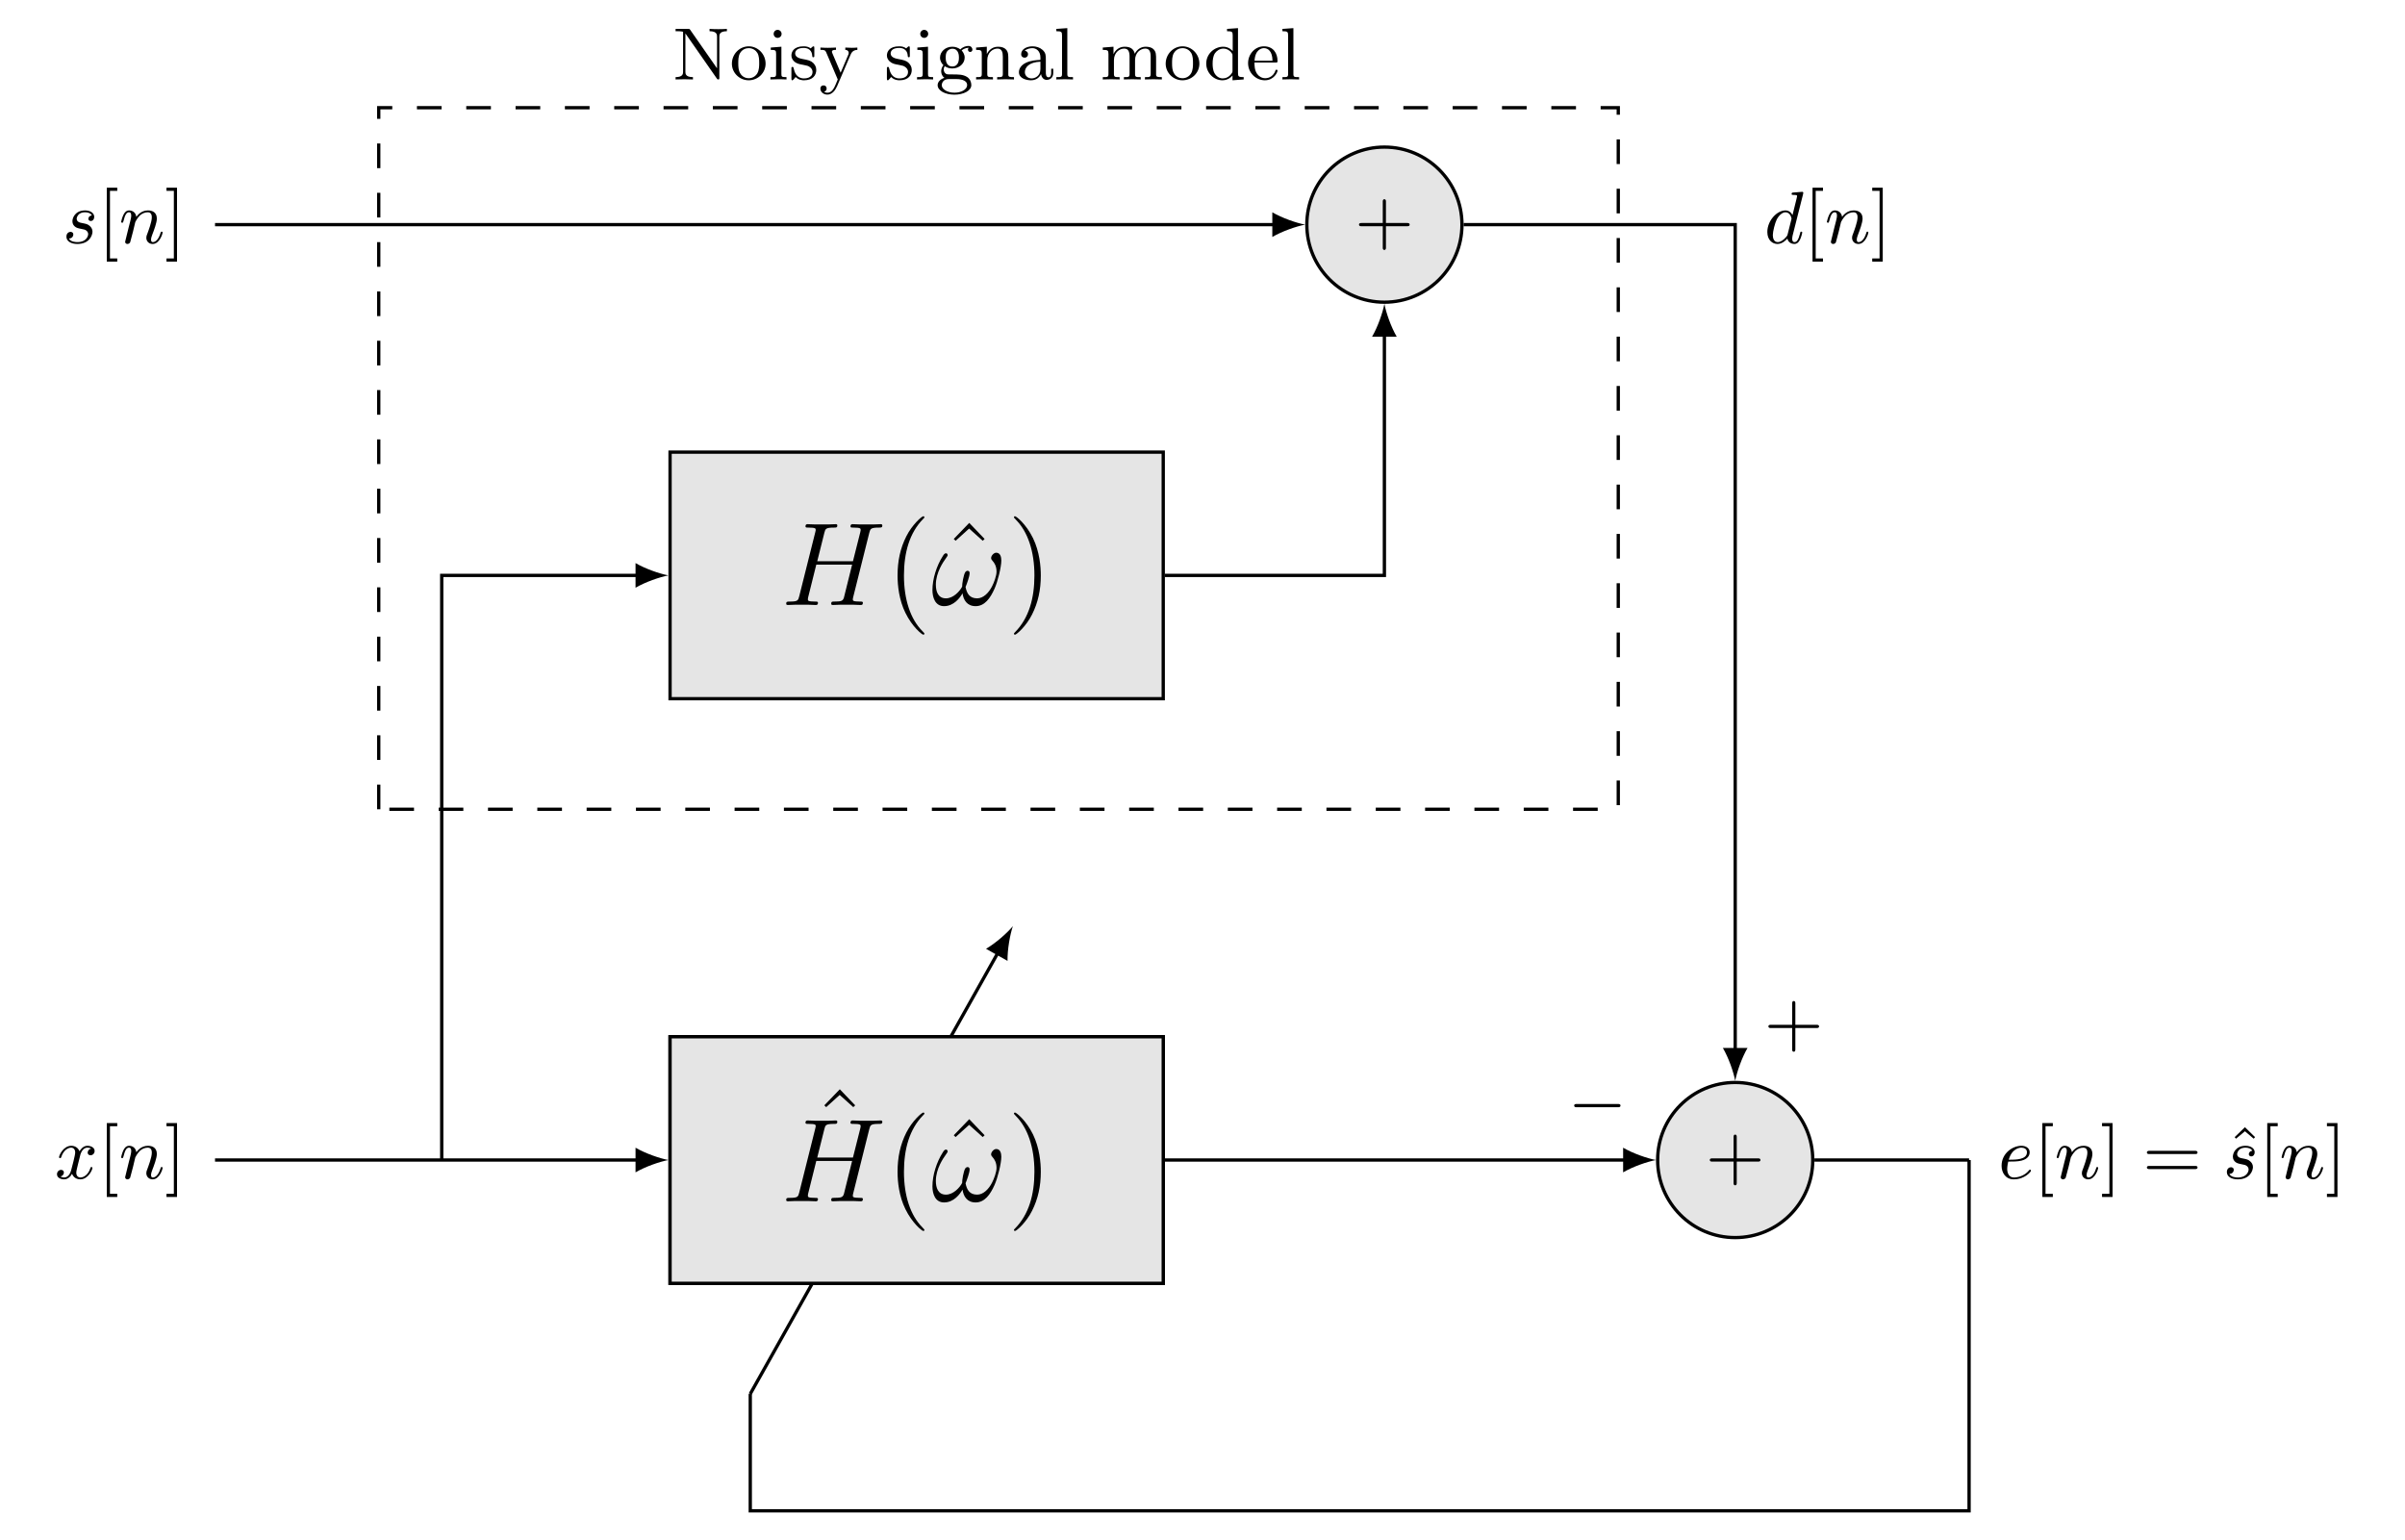
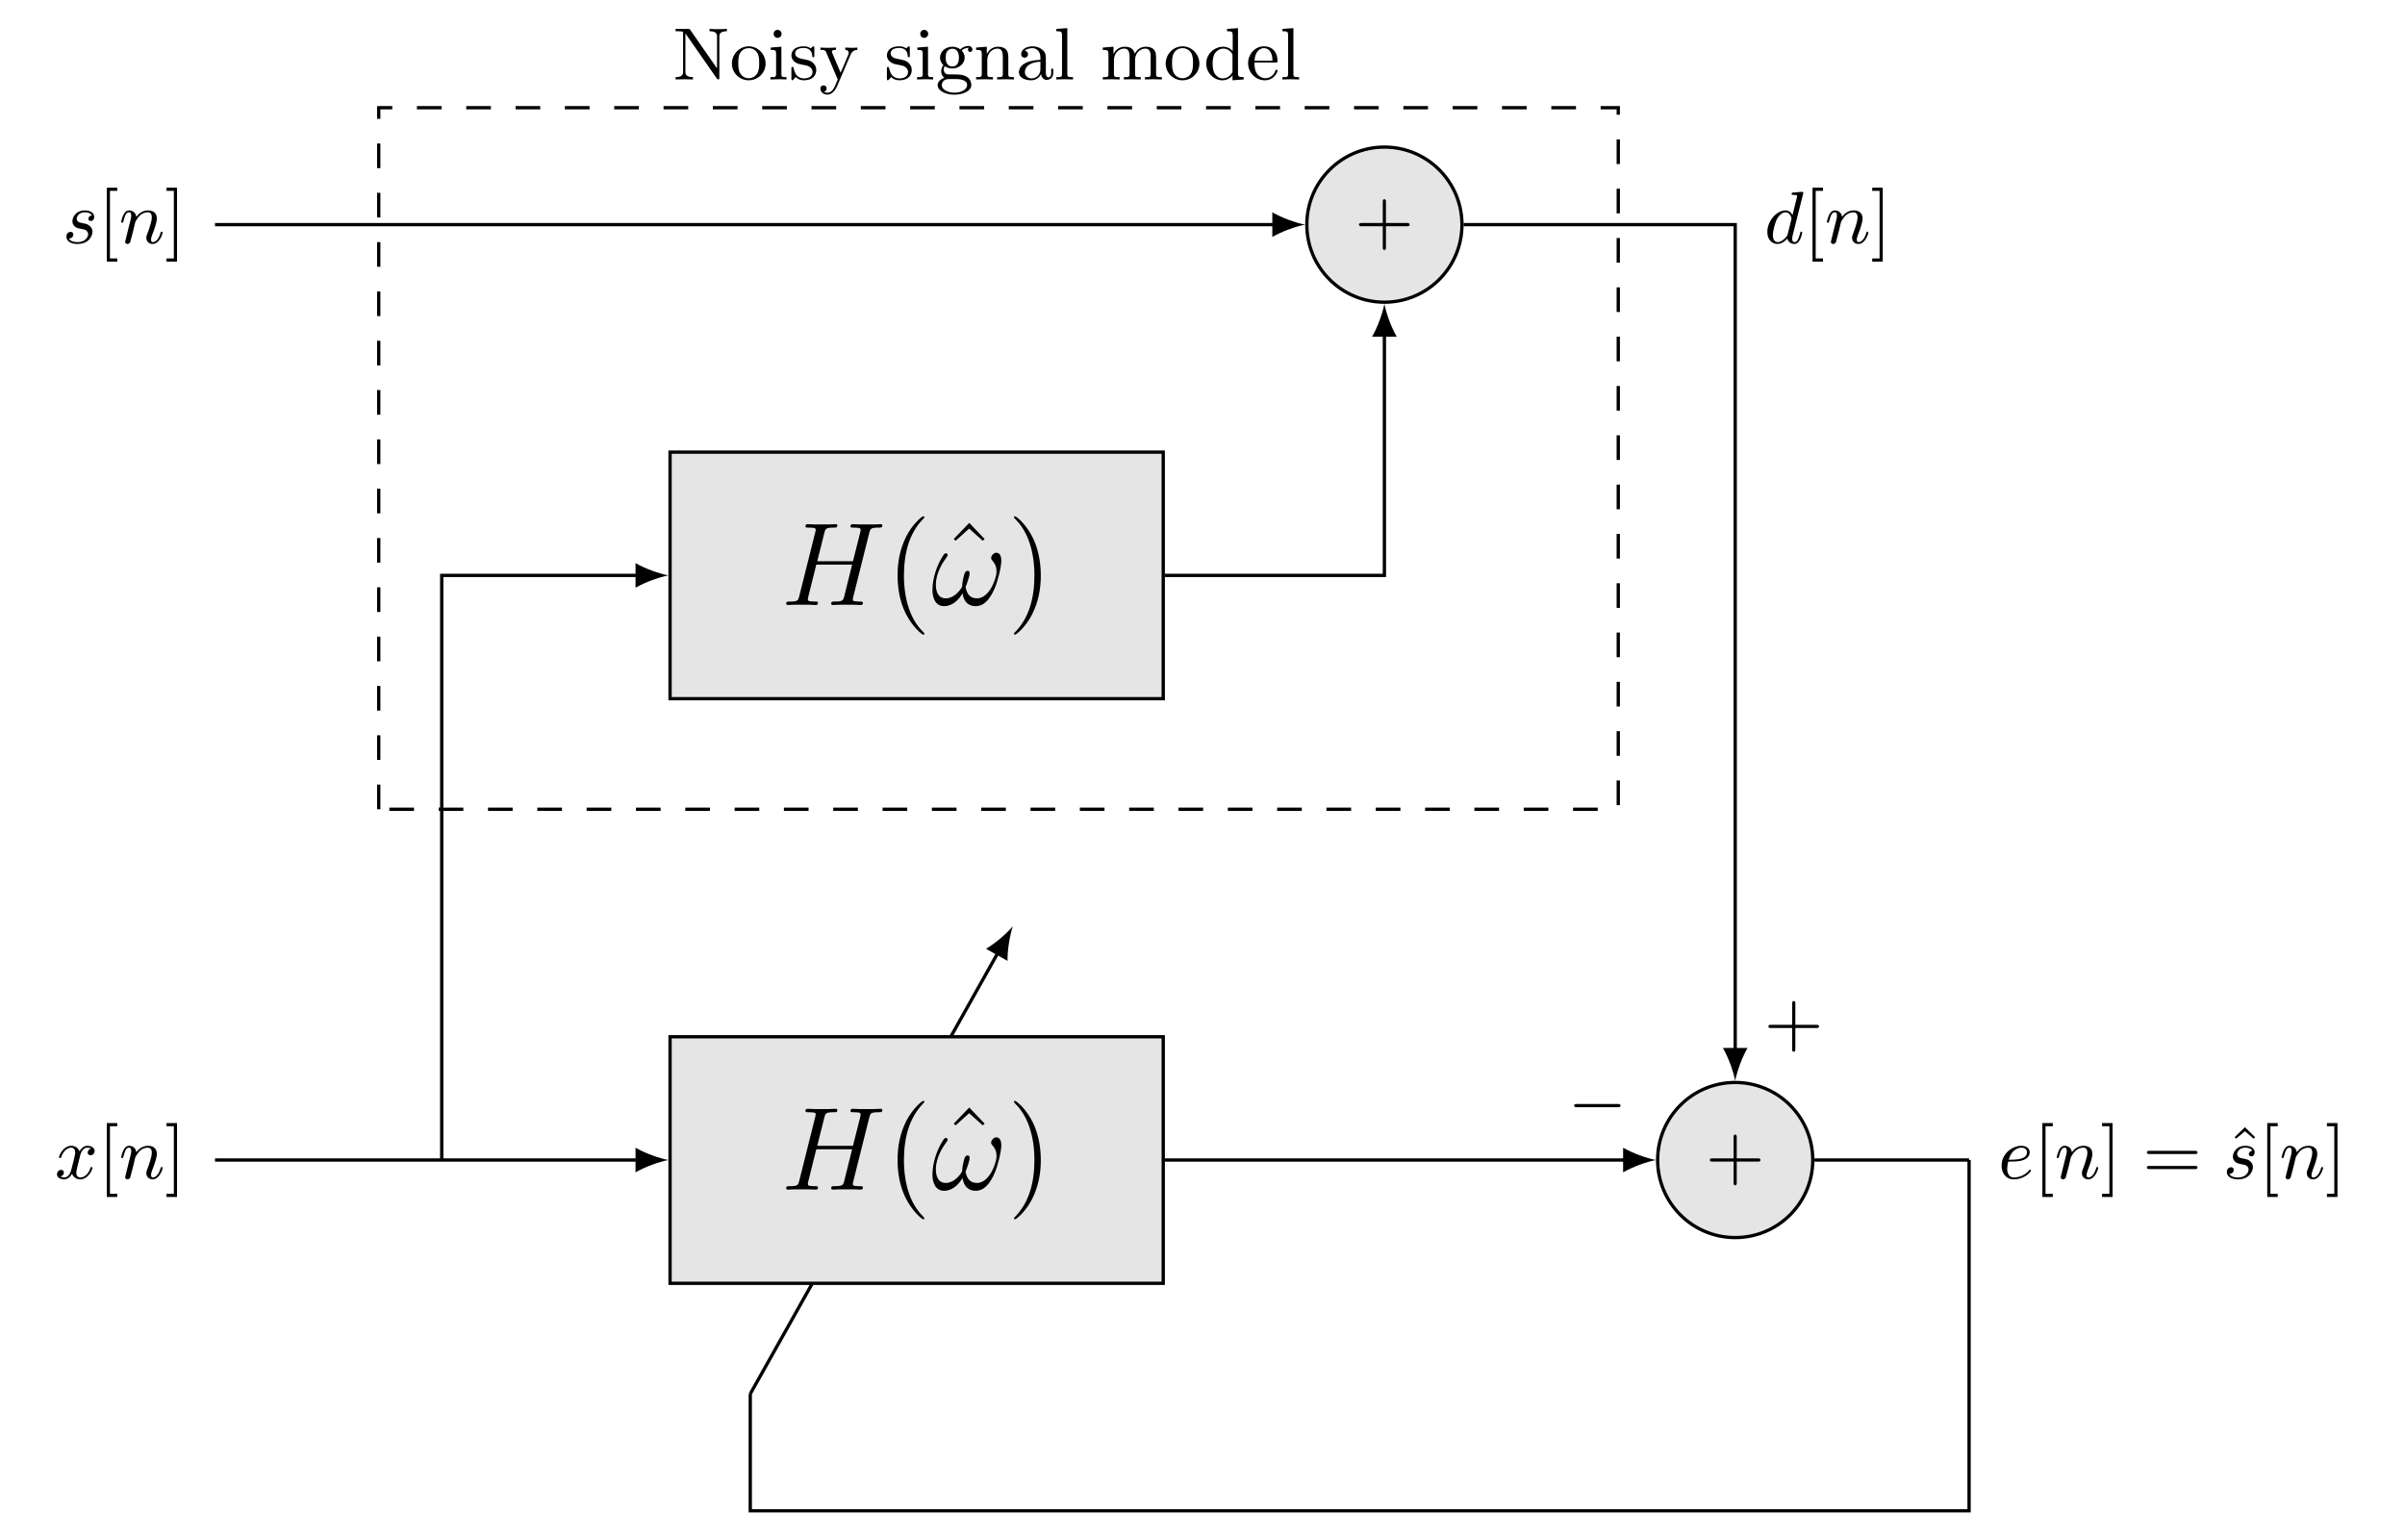
<svg xmlns="http://www.w3.org/2000/svg" xmlns:xlink="http://www.w3.org/1999/xlink" width="582.089pt" height="372.748pt" viewBox="0 0 582.089 372.748" version="1.2">
  <defs>
    <g>
      <symbol overflow="visible" id="glyph0-0">
        <path style="stroke:none;" d="" />
      </symbol>
      <symbol overflow="visible" id="glyph0-1">
        <path style="stroke:none;" d="M 12.641 -4.094 C 12.891 -4.094 13.266 -4.094 13.266 -4.469 C 13.266 -4.875 12.922 -4.875 12.641 -4.875 L 7.531 -4.875 L 7.531 -9.984 C 7.531 -10.281 7.531 -10.625 7.141 -10.625 C 6.766 -10.625 6.766 -10.25 6.766 -9.984 L 6.766 -4.875 L 1.641 -4.875 C 1.391 -4.875 1.016 -4.875 1.016 -4.5 C 1.016 -4.094 1.359 -4.094 1.641 -4.094 L 6.766 -4.094 L 6.766 1.016 C 6.766 1.312 6.766 1.641 7.156 1.641 C 7.531 1.641 7.531 1.266 7.531 1.016 L 7.531 -4.094 Z M 12.641 -4.094 " />
      </symbol>
      <symbol overflow="visible" id="glyph0-2">
        <path style="stroke:none;" d="M 4.688 4.469 L 4.688 3.703 L 2.922 3.703 L 2.922 -12.656 L 4.688 -12.656 L 4.688 -13.422 L 2.156 -13.422 L 2.156 4.469 Z M 4.688 4.469 " />
      </symbol>
      <symbol overflow="visible" id="glyph0-3">
        <path style="stroke:none;" d="M 2.938 4.469 L 2.938 -13.422 L 0.391 -13.422 L 0.391 -12.656 L 2.172 -12.656 L 2.172 3.703 L 0.391 3.703 L 0.391 4.469 Z M 2.938 4.469 " />
      </symbol>
      <symbol overflow="visible" id="glyph0-4">
        <path style="stroke:none;" d="M 12.672 -5.922 C 12.922 -5.922 13.266 -5.922 13.266 -6.297 C 13.266 -6.703 12.875 -6.703 12.609 -6.703 L 1.688 -6.703 C 1.422 -6.703 1.016 -6.703 1.016 -6.297 C 1.016 -5.922 1.375 -5.922 1.609 -5.922 Z M 12.609 -2.281 C 12.875 -2.281 13.266 -2.281 13.266 -2.672 C 13.266 -3.047 12.922 -3.047 12.672 -3.047 L 1.609 -3.047 C 1.375 -3.047 1.016 -3.047 1.016 -2.672 C 1.016 -2.281 1.422 -2.281 1.688 -2.281 Z M 12.609 -2.281 " />
      </symbol>
      <symbol overflow="visible" id="glyph0-5">
        <path style="stroke:none;" d="M 4.609 -12.422 L 2.125 -10.016 L 2.453 -9.641 L 4.609 -11.438 L 6.734 -9.641 L 7.062 -10.016 Z M 4.609 -12.422 " />
      </symbol>
      <symbol overflow="visible" id="glyph0-6">
        <path style="stroke:none;" d="M 4.219 -12.016 C 4.078 -12.234 4.031 -12.234 3.688 -12.234 L 0.688 -12.234 L 0.688 -11.672 L 1.188 -11.672 C 2.047 -11.672 2.484 -11.547 2.5 -11.547 L 2.5 -1.891 C 2.5 -1.422 2.5 -0.562 0.688 -0.562 L 0.688 0 C 1.672 -0.031 1.922 -0.047 2.797 -0.047 C 3.656 -0.047 3.922 -0.031 4.891 0 L 4.891 -0.562 C 3.062 -0.562 3.062 -1.422 3.062 -1.891 L 3.062 -11.141 L 10.672 -0.219 C 10.812 0 10.906 0 11 0 C 11.281 0 11.281 -0.141 11.281 -0.484 L 11.281 -10.328 C 11.281 -10.812 11.281 -11.672 13.109 -11.672 L 13.109 -12.234 C 12.141 -12.188 11.875 -12.172 11.016 -12.172 C 10.141 -12.172 9.906 -12.188 8.906 -12.234 L 8.906 -11.672 C 10.719 -11.672 10.719 -10.812 10.719 -10.328 L 10.719 -2.688 Z M 4.219 -12.016 " />
      </symbol>
      <symbol overflow="visible" id="glyph0-7">
        <path style="stroke:none;" d="M 8.672 -3.812 C 8.672 -6.156 6.797 -8.016 4.609 -8.016 C 2.328 -8.016 0.516 -6.109 0.516 -3.812 C 0.516 -1.578 2.375 0.203 4.578 0.203 C 6.859 0.203 8.672 -1.609 8.672 -3.812 Z M 4.609 -0.297 C 3.703 -0.297 2.953 -0.75 2.547 -1.453 C 2.078 -2.203 2.062 -3.156 2.062 -3.969 C 2.062 -4.641 2.062 -5.656 2.5 -6.391 C 3.047 -7.312 3.938 -7.578 4.578 -7.578 C 5.609 -7.578 6.344 -7 6.703 -6.391 C 7.109 -5.641 7.125 -4.734 7.125 -3.969 C 7.125 -3.312 7.125 -2.281 6.672 -1.484 C 6.172 -0.656 5.359 -0.297 4.609 -0.297 Z M 4.609 -0.297 " />
      </symbol>
      <symbol overflow="visible" id="glyph0-8">
        <path style="stroke:none;" d="M 3.297 -7.922 L 0.719 -7.719 L 0.719 -7.156 C 1.859 -7.156 2.016 -7.062 2.016 -6.172 L 2.016 -1.375 C 2.016 -0.562 1.828 -0.562 0.641 -0.562 L 0.641 0 C 1.453 -0.031 1.828 -0.047 2.609 -0.047 C 2.906 -0.047 3.656 -0.047 4.531 0 L 4.531 -0.562 C 3.359 -0.562 3.297 -0.641 3.297 -1.344 Z M 3.344 -11.031 C 3.344 -11.562 2.922 -12 2.375 -12 C 1.828 -12 1.422 -11.547 1.422 -11.031 C 1.422 -10.516 1.828 -10.062 2.375 -10.062 C 2.922 -10.062 3.344 -10.5 3.344 -11.031 Z M 3.344 -11.031 " />
      </symbol>
      <symbol overflow="visible" id="glyph0-9">
        <path style="stroke:none;" d="M 6.156 -7.562 C 6.156 -7.859 6.156 -8.016 5.938 -8.016 C 5.859 -8.016 5.812 -8.016 5.594 -7.812 C 5.547 -7.766 5.391 -7.609 5.281 -7.516 C 4.734 -7.922 4.172 -8.016 3.562 -8.016 C 1.203 -8.016 0.609 -6.719 0.609 -5.797 C 0.609 -5.234 0.859 -4.766 1.266 -4.375 C 1.875 -3.812 2.562 -3.688 3.469 -3.531 C 4.391 -3.344 4.688 -3.297 5.078 -2.984 C 5.266 -2.844 5.719 -2.5 5.719 -1.828 C 5.719 -0.25 3.906 -0.25 3.656 -0.25 C 1.828 -0.25 1.359 -1.766 1.141 -2.734 C 1.094 -2.922 1.078 -3.031 0.859 -3.031 C 0.609 -3.031 0.609 -2.891 0.609 -2.562 L 0.609 -0.266 C 0.609 0.031 0.609 0.203 0.828 0.203 C 0.938 0.203 0.953 0.172 1.266 -0.156 C 1.344 -0.266 1.547 -0.5 1.625 -0.594 C 2.375 0.141 3.203 0.203 3.656 0.203 C 5.859 0.203 6.625 -1.094 6.625 -2.297 C 6.625 -3.094 6.266 -3.578 5.875 -4 C 5.266 -4.578 4.625 -4.703 3.297 -4.953 C 2.828 -5.047 1.516 -5.281 1.516 -6.297 C 1.516 -6.875 1.938 -7.625 3.562 -7.625 C 5.5 -7.625 5.625 -6.141 5.656 -5.688 C 5.672 -5.484 5.672 -5.375 5.906 -5.375 C 6.156 -5.375 6.156 -5.5 6.156 -5.844 Z M 6.156 -7.562 " />
      </symbol>
      <symbol overflow="visible" id="glyph0-10">
        <path style="stroke:none;" d="M 3.266 -6.328 C 3.156 -6.578 3.156 -6.656 3.156 -6.703 C 3.156 -7.156 3.766 -7.156 4.141 -7.156 L 4.141 -7.719 C 3.266 -7.688 2.906 -7.656 2.156 -7.656 C 2.094 -7.656 1.078 -7.656 0.375 -7.719 L 0.375 -7.156 C 1.188 -7.156 1.516 -7.125 1.734 -6.641 L 4.562 0 L 4.125 1.062 C 3.719 2 3.203 3.219 2.047 3.219 C 1.594 3.219 1.297 2.984 1.234 2.953 C 1.375 2.938 1.875 2.797 1.875 2.188 C 1.875 1.719 1.547 1.438 1.125 1.438 C 0.688 1.438 0.359 1.719 0.359 2.203 C 0.359 3.016 1.109 3.672 2.047 3.672 C 3.203 3.672 3.969 2.625 4.406 1.641 L 7.641 -5.922 C 7.844 -6.391 8.172 -7.125 9.312 -7.156 L 9.312 -7.719 C 8.734 -7.656 8.188 -7.656 7.953 -7.656 C 7.453 -7.656 6.891 -7.688 6.391 -7.719 L 6.391 -7.156 C 7.219 -7.125 7.219 -6.484 7.219 -6.406 C 7.219 -6.219 7.141 -6.031 7.078 -5.891 L 5.266 -1.625 Z M 3.266 -6.328 " />
      </symbol>
      <symbol overflow="visible" id="glyph0-11">
        <path style="stroke:none;" d="M 2.234 -3.203 C 2.688 -2.922 3.234 -2.656 4.062 -2.656 C 5.766 -2.656 7.062 -3.875 7.062 -5.281 C 7.062 -6.156 6.547 -6.766 6.328 -7.016 C 7.031 -7.656 7.875 -7.656 8.094 -7.656 C 8 -7.609 7.859 -7.516 7.859 -7.203 C 7.859 -7 7.984 -6.656 8.391 -6.656 C 8.656 -6.656 8.938 -6.844 8.938 -7.219 C 8.938 -7.562 8.688 -8.109 7.969 -8.109 C 7.453 -8.109 6.641 -7.922 6.016 -7.266 C 5.531 -7.656 4.828 -7.922 4.078 -7.922 C 2.375 -7.922 1.094 -6.703 1.094 -5.281 C 1.094 -4.375 1.625 -3.719 1.922 -3.453 C 1.875 -3.422 1.375 -2.797 1.375 -1.969 C 1.375 -1.359 1.672 -0.719 2.156 -0.391 C 1.234 -0.109 0.516 0.562 0.516 1.391 C 0.516 2.672 2.297 3.688 4.578 3.688 C 6.781 3.688 8.672 2.734 8.672 1.359 C 8.672 0.625 8.328 -0.156 7.656 -0.594 C 6.656 -1.219 5.625 -1.219 3.922 -1.219 C 3.562 -1.219 2.984 -1.219 2.844 -1.25 C 2.328 -1.359 1.984 -1.844 1.984 -2.422 C 1.984 -2.703 2.078 -2.969 2.234 -3.203 Z M 4.062 -3.141 C 2.469 -3.141 2.469 -4.891 2.469 -5.281 C 2.469 -5.766 2.5 -6.375 2.812 -6.797 C 3.078 -7.156 3.562 -7.438 4.062 -7.438 C 5.672 -7.438 5.672 -5.688 5.672 -5.281 C 5.672 -4.875 5.672 -3.141 4.062 -3.141 Z M 4.891 -0.094 C 5.469 -0.094 7.656 -0.078 7.656 1.375 C 7.656 2.406 6.281 3.203 4.609 3.203 C 2.844 3.203 1.516 2.359 1.516 1.375 C 1.516 1.094 1.703 -0.094 3.234 -0.094 Z M 4.891 -0.094 " />
      </symbol>
      <symbol overflow="visible" id="glyph0-12">
        <path style="stroke:none;" d="M 3.328 -4.641 C 3.328 -6.531 4.672 -7.469 5.797 -7.469 C 6.859 -7.469 7.094 -6.594 7.094 -5.516 L 7.094 -1.375 C 7.094 -0.562 6.891 -0.562 5.719 -0.562 L 5.719 0 C 6.547 -0.031 6.891 -0.047 7.75 -0.047 C 8.609 -0.047 8.844 -0.031 9.797 0 L 9.797 -0.562 C 8.875 -0.562 8.438 -0.562 8.422 -1.109 L 8.422 -4.547 C 8.422 -6.031 8.422 -6.547 7.922 -7.188 C 7.5 -7.688 6.828 -7.922 5.922 -7.922 C 4.266 -7.922 3.484 -6.672 3.234 -6.172 L 3.219 -6.172 L 3.219 -7.922 L 0.625 -7.719 L 0.625 -7.156 C 1.844 -7.156 2 -7.031 2 -6.156 L 2 -1.375 C 2 -0.562 1.812 -0.562 0.625 -0.562 L 0.625 0 C 1.469 -0.031 1.812 -0.047 2.672 -0.047 C 3.531 -0.047 3.766 -0.031 4.703 0 L 4.703 -0.562 C 3.531 -0.562 3.328 -0.562 3.328 -1.375 Z M 3.328 -4.641 " />
      </symbol>
      <symbol overflow="visible" id="glyph0-13">
        <path style="stroke:none;" d="M 6.125 -1.297 C 6.219 -0.531 6.734 0.109 7.5 0.109 C 7.953 0.109 9.078 -0.156 9.078 -1.594 L 9.078 -2.594 L 8.578 -2.594 L 8.578 -1.609 C 8.578 -1.422 8.578 -0.516 7.938 -0.516 C 7.281 -0.516 7.281 -1.375 7.281 -1.672 L 7.281 -4.797 C 7.281 -5.812 7.281 -6.422 6.484 -7.156 C 5.812 -7.75 4.953 -8.016 4.062 -8.016 C 2.562 -8.016 1.312 -7.266 1.312 -6.125 C 1.312 -5.562 1.688 -5.266 2.156 -5.266 C 2.625 -5.266 2.969 -5.625 2.969 -6.094 C 2.969 -6.859 2.188 -6.953 2.172 -6.953 C 2.656 -7.406 3.516 -7.578 4.031 -7.578 C 4.938 -7.578 5.969 -6.891 5.969 -5.312 L 5.969 -4.734 C 5 -4.688 3.656 -4.609 2.453 -4.031 C 1.156 -3.406 0.766 -2.469 0.766 -1.75 C 0.766 -0.281 2.5 0.203 3.703 0.203 C 5.188 0.203 5.875 -0.781 6.125 -1.297 Z M 5.969 -2.531 C 5.969 -0.781 4.625 -0.25 3.828 -0.25 C 2.984 -0.25 2.203 -0.859 2.203 -1.75 C 2.203 -2.938 3.219 -4.188 5.969 -4.297 Z M 5.969 -2.531 " />
      </symbol>
      <symbol overflow="visible" id="glyph0-14">
        <path style="stroke:none;" d="M 3.297 -12.422 L 0.641 -12.234 L 0.641 -11.672 C 1.859 -11.672 2.016 -11.547 2.016 -10.672 L 2.016 -1.375 C 2.016 -0.562 1.828 -0.562 0.641 -0.562 L 0.641 0 C 1.484 -0.031 1.828 -0.047 2.656 -0.047 C 3.484 -0.047 3.797 -0.031 4.672 0 L 4.672 -0.562 C 3.484 -0.562 3.297 -0.562 3.297 -1.375 Z M 3.297 -12.422 " />
      </symbol>
      <symbol overflow="visible" id="glyph0-15">
        <path style="stroke:none;" d="M 3.328 -4.641 C 3.328 -6.578 4.734 -7.469 5.797 -7.469 C 6.781 -7.469 7.109 -6.766 7.109 -5.516 L 7.109 -1.375 C 7.109 -0.562 6.906 -0.562 5.734 -0.562 L 5.734 0 C 6.578 -0.031 6.906 -0.047 7.766 -0.047 C 8.625 -0.047 8.859 -0.031 9.812 0 L 9.812 -0.562 C 8.625 -0.562 8.438 -0.562 8.438 -1.375 L 8.438 -4.641 C 8.438 -6.578 9.828 -7.469 10.906 -7.469 C 11.891 -7.469 12.219 -6.766 12.219 -5.516 L 12.219 -1.375 C 12.219 -0.562 12.016 -0.562 10.828 -0.562 L 10.828 0 C 11.672 -0.031 12.016 -0.047 12.875 -0.047 C 13.734 -0.047 13.969 -0.031 14.922 0 L 14.922 -0.562 C 14 -0.562 13.562 -0.562 13.531 -1.109 L 13.531 -4.547 C 13.531 -6.109 13.531 -6.609 12.953 -7.266 C 12.562 -7.703 11.859 -7.922 11.031 -7.922 C 9.734 -7.922 8.859 -7.156 8.359 -6.219 C 8.141 -7.266 7.438 -7.922 5.922 -7.922 C 4.5 -7.922 3.609 -6.984 3.234 -6.156 L 3.219 -6.156 L 3.219 -7.922 L 0.625 -7.719 L 0.625 -7.156 C 1.844 -7.156 2 -7.031 2 -6.156 L 2 -1.375 C 2 -0.562 1.812 -0.562 0.625 -0.562 L 0.625 0 C 1.469 -0.031 1.812 -0.047 2.672 -0.047 C 3.531 -0.047 3.766 -0.031 4.703 0 L 4.703 -0.562 C 3.531 -0.562 3.328 -0.562 3.328 -1.375 Z M 3.328 -4.641 " />
      </symbol>
      <symbol overflow="visible" id="glyph0-16">
        <path style="stroke:none;" d="M 6.969 -2.156 C 6.969 -1.828 6.969 -1.766 6.703 -1.391 C 6.141 -0.594 5.312 -0.25 4.609 -0.25 C 3.828 -0.25 3.109 -0.688 2.656 -1.438 C 2.188 -2.203 2.156 -3.266 2.156 -3.828 C 2.156 -4.672 2.25 -5.625 2.719 -6.344 C 3.109 -6.906 3.844 -7.469 4.797 -7.469 C 5.547 -7.469 6.266 -7.094 6.75 -6.406 C 6.969 -6.125 6.969 -6.109 6.969 -5.766 Z M 7.016 -6.859 C 6.938 -6.969 6.125 -7.922 4.734 -7.922 C 2.531 -7.922 0.609 -6.156 0.609 -3.844 C 0.609 -1.609 2.406 0.203 4.531 0.203 C 5.844 0.203 6.641 -0.578 6.969 -0.953 L 6.969 0.203 L 9.672 0 L 9.672 -0.562 C 8.453 -0.562 8.297 -0.688 8.297 -1.562 L 8.297 -12.422 L 5.641 -12.234 L 5.641 -11.672 C 6.859 -11.672 7.016 -11.547 7.016 -10.672 Z M 7.016 -6.859 " />
      </symbol>
      <symbol overflow="visible" id="glyph0-17">
        <path style="stroke:none;" d="M 7.156 -4.094 C 7.562 -4.094 7.641 -4.094 7.641 -4.469 C 7.641 -6.328 6.641 -8.016 4.344 -8.016 C 2.203 -8.016 0.516 -6.156 0.516 -3.938 C 0.516 -1.594 2.406 0.203 4.578 0.203 C 6.766 0.203 7.641 -1.719 7.641 -2.125 C 7.641 -2.25 7.562 -2.359 7.391 -2.359 C 7.219 -2.359 7.156 -2.234 7.141 -2.172 C 6.531 -0.344 4.938 -0.297 4.672 -0.297 C 3.812 -0.297 3.078 -0.781 2.672 -1.391 C 2.078 -2.281 2.062 -3.344 2.062 -4.094 Z M 2.078 -4.531 C 2.234 -7.281 3.844 -7.578 4.344 -7.578 C 5.344 -7.578 6.406 -6.828 6.422 -4.531 Z M 2.078 -4.531 " />
      </symbol>
      <symbol overflow="visible" id="glyph1-0">
        <path style="stroke:none;" d="" />
      </symbol>
      <symbol overflow="visible" id="glyph1-1">
        <path style="stroke:none;" d="M 21.422 -17.469 C 21.688 -18.438 21.734 -18.734 23.766 -18.734 C 24.281 -18.734 24.578 -18.734 24.578 -19.25 C 24.578 -19.562 24.312 -19.562 24.141 -19.562 C 23.625 -19.562 23.031 -19.5 22.484 -19.5 L 19.109 -19.5 C 18.562 -19.5 17.953 -19.562 17.406 -19.562 C 17.219 -19.562 16.875 -19.562 16.875 -19.016 C 16.875 -18.734 17.062 -18.734 17.609 -18.734 C 19.328 -18.734 19.328 -18.5 19.328 -18.188 C 19.328 -18.125 19.328 -17.953 19.219 -17.531 L 17.469 -10.594 L 8.828 -10.594 L 10.547 -17.469 C 10.797 -18.438 10.859 -18.734 12.891 -18.734 C 13.406 -18.734 13.688 -18.734 13.688 -19.25 C 13.688 -19.562 13.438 -19.562 13.266 -19.562 C 12.75 -19.562 12.141 -19.5 11.594 -19.5 L 8.219 -19.5 C 7.672 -19.5 7.078 -19.562 6.531 -19.562 C 6.328 -19.562 5.984 -19.562 5.984 -19.016 C 5.984 -18.734 6.188 -18.734 6.734 -18.734 C 8.453 -18.734 8.453 -18.5 8.453 -18.188 C 8.453 -18.125 8.453 -17.953 8.328 -17.531 L 4.469 -2.125 C 4.203 -1.109 4.156 -0.828 2.172 -0.828 C 1.516 -0.828 1.312 -0.828 1.312 -0.281 C 1.312 0 1.625 0 1.719 0 C 2.234 0 2.828 -0.062 3.375 -0.062 L 6.766 -0.062 C 7.297 -0.062 7.906 0 8.453 0 C 8.672 0 9 0 9 -0.547 C 9 -0.828 8.734 -0.828 8.312 -0.828 C 6.562 -0.828 6.562 -1.062 6.562 -1.344 C 6.562 -1.375 6.562 -1.578 6.609 -1.797 L 8.594 -9.766 L 17.266 -9.766 C 16.781 -7.875 15.328 -1.891 15.266 -1.719 C 14.953 -0.859 14.484 -0.859 12.797 -0.828 C 12.453 -0.828 12.203 -0.828 12.203 -0.281 C 12.203 0 12.516 0 12.609 0 C 13.125 0 13.719 -0.062 14.266 -0.062 L 17.641 -0.062 C 18.188 -0.062 18.781 0 19.328 0 C 19.562 0 19.875 0 19.875 -0.547 C 19.875 -0.828 19.625 -0.828 19.188 -0.828 C 17.438 -0.828 17.438 -1.062 17.438 -1.344 C 17.438 -1.375 17.438 -1.578 17.5 -1.797 Z M 21.422 -17.469 " />
      </symbol>
      <symbol overflow="visible" id="glyph1-2">
        <path style="stroke:none;" d="M 17.016 -10.766 C 17.016 -11.594 16.781 -12.656 15.781 -12.656 C 15.203 -12.656 14.547 -11.938 14.547 -11.375 C 14.547 -11.109 14.656 -10.938 14.891 -10.688 C 15.328 -10.203 15.859 -9.422 15.859 -8.078 C 15.859 -7.047 15.234 -5.406 14.781 -4.531 C 13.984 -2.953 12.656 -1.609 11.172 -1.609 C 9.359 -1.609 8.672 -2.75 8.359 -4.359 C 8.672 -5.094 9.344 -6.953 9.344 -7.703 C 9.344 -8.016 9.219 -8.281 8.844 -8.281 C 8.656 -8.281 8.422 -8.156 8.281 -7.938 C 7.875 -7.297 7.5 -5.047 7.531 -4.438 C 6.984 -3.375 5.438 -1.609 3.609 -1.609 C 1.688 -1.609 1.172 -3.297 1.172 -4.922 C 1.172 -7.906 3.031 -10.516 3.547 -11.234 C 3.844 -11.656 4.031 -11.938 4.031 -12 C 4.031 -12.203 3.922 -12.516 3.672 -12.516 C 3.203 -12.516 3.062 -12.141 2.828 -11.797 C 1.375 -9.531 0.344 -6.359 0.344 -3.609 C 0.344 -1.828 1 0.281 3.156 0.281 C 5.531 0.281 7.016 -1.75 7.625 -2.828 C 7.844 -1.234 8.703 0.281 10.797 0.281 C 12.969 0.281 14.344 -1.625 15.375 -3.953 C 16.125 -5.609 17.016 -9.188 17.016 -10.766 Z M 17.016 -10.766 " />
      </symbol>
      <symbol overflow="visible" id="glyph2-0">
        <path style="stroke:none;" d="" />
      </symbol>
      <symbol overflow="visible" id="glyph2-1">
        <path style="stroke:none;" d="M 9.312 6.953 C 9.312 6.875 9.312 6.812 8.828 6.328 C 5.953 3.438 4.359 -1.281 4.359 -7.125 C 4.359 -12.688 5.703 -17.469 9.016 -20.844 C 9.312 -21.109 9.312 -21.172 9.312 -21.25 C 9.312 -21.422 9.172 -21.484 9.047 -21.484 C 8.672 -21.484 6.328 -19.422 4.922 -16.609 C 3.469 -13.719 2.812 -10.656 2.812 -7.125 C 2.812 -4.578 3.203 -1.172 4.703 1.891 C 6.391 5.328 8.734 7.188 9.047 7.188 C 9.172 7.188 9.312 7.125 9.312 6.953 Z M 9.312 6.953 " />
      </symbol>
      <symbol overflow="visible" id="glyph2-2">
        <path style="stroke:none;" d="M 7.016 -19.875 L 3.266 -15.984 L 3.719 -15.547 L 6.984 -18.5 L 10.281 -15.547 L 10.734 -15.984 Z M 7.016 -19.875 " />
      </symbol>
      <symbol overflow="visible" id="glyph2-3">
        <path style="stroke:none;" d="M 8.078 -7.125 C 8.078 -9.312 7.797 -12.859 6.188 -16.188 C 4.5 -19.625 2.141 -21.484 1.828 -21.484 C 1.719 -21.484 1.578 -21.422 1.578 -21.25 C 1.578 -21.172 1.578 -21.109 2.062 -20.625 C 4.922 -17.734 6.531 -13 6.531 -7.156 C 6.531 -1.609 5.188 3.172 1.859 6.562 C 1.578 6.812 1.578 6.875 1.578 6.953 C 1.578 7.125 1.719 7.188 1.828 7.188 C 2.203 7.188 4.547 5.125 5.953 2.312 C 7.422 -0.594 8.078 -3.688 8.078 -7.125 Z M 8.078 -7.125 " />
      </symbol>
      <symbol overflow="visible" id="glyph3-0">
        <path style="stroke:none;" d="" />
      </symbol>
      <symbol overflow="visible" id="glyph3-1">
        <path style="stroke:none;" d="M 7.109 -6.703 C 6.344 -6.625 6.266 -6.016 6.266 -5.891 C 6.266 -5.594 6.5 -5.359 6.844 -5.359 C 7.344 -5.359 7.688 -5.766 7.688 -6.359 C 7.688 -7.25 6.797 -7.922 5.484 -7.922 C 3.078 -7.922 2.406 -6.125 2.406 -5.297 C 2.406 -4.625 2.734 -4.266 2.969 -4.047 C 3.328 -3.703 3.812 -3.594 4.453 -3.469 C 5.266 -3.312 5.438 -3.281 5.766 -3.047 C 6.047 -2.828 6.219 -2.547 6.219 -2.172 C 6.219 -1.703 5.781 -0.25 3.609 -0.25 C 3.203 -0.25 1.953 -0.297 1.562 -1.125 C 2.453 -1.125 2.625 -1.844 2.625 -2.094 C 2.625 -2.625 2.156 -2.734 1.953 -2.734 C 1.625 -2.734 0.953 -2.484 0.953 -1.562 C 0.953 -0.453 2.078 0.203 3.594 0.203 C 6.609 0.203 7.266 -2 7.266 -2.781 C 7.266 -3.453 6.891 -3.891 6.672 -4.094 C 6.219 -4.578 5.641 -4.688 5.016 -4.812 C 4.797 -4.875 4.406 -4.938 4.344 -4.953 C 3.766 -5.078 3.438 -5.438 3.438 -5.891 C 3.438 -6.094 3.562 -6.656 4.062 -7.062 C 4.562 -7.453 5.25 -7.469 5.484 -7.469 C 6.109 -7.469 6.844 -7.266 7.109 -6.703 Z M 7.109 -6.703 " />
      </symbol>
      <symbol overflow="visible" id="glyph3-2">
        <path style="stroke:none;" d="M 3.391 -2.812 C 3.578 -3.656 3.922 -4.953 3.938 -5.109 C 3.969 -5.203 4.422 -6.062 5.062 -6.703 C 5.594 -7.188 6.266 -7.469 6.969 -7.469 C 7.938 -7.469 7.938 -6.516 7.938 -6.219 C 7.938 -5.125 7.094 -2.938 6.891 -2.375 C 6.672 -1.828 6.609 -1.641 6.609 -1.312 C 6.609 -0.344 7.344 0.203 8.141 0.203 C 9.859 0.203 10.562 -2.359 10.562 -2.562 C 10.562 -2.656 10.516 -2.781 10.328 -2.781 C 10.141 -2.781 10.109 -2.688 10.047 -2.453 C 9.594 -0.938 8.844 -0.25 8.203 -0.25 C 8.078 -0.25 7.75 -0.25 7.75 -0.828 C 7.75 -1.266 7.938 -1.734 8.078 -2.125 C 8.438 -3.047 9.156 -4.938 9.156 -5.938 C 9.156 -7.531 7.969 -7.922 7.016 -7.922 C 5.359 -7.922 4.469 -6.734 4.188 -6.359 C 4.078 -7.328 3.344 -7.922 2.453 -7.922 C 1.703 -7.922 1.328 -7.359 1.078 -6.875 C 0.766 -6.25 0.516 -5.234 0.516 -5.156 C 0.516 -5 0.641 -4.938 0.766 -4.938 C 0.969 -4.938 1 -5.031 1.094 -5.391 C 1.438 -6.797 1.812 -7.469 2.422 -7.469 C 2.953 -7.469 2.953 -6.891 2.953 -6.625 C 2.953 -6.25 2.812 -5.688 2.703 -5.234 C 2.578 -4.766 2.406 -4 2.328 -3.781 L 1.609 -0.844 C 1.484 -0.406 1.484 -0.375 1.484 -0.328 C 1.484 -0.094 1.641 0.203 2.047 0.203 C 2.297 0.203 2.562 0.031 2.688 -0.172 C 2.734 -0.281 2.891 -0.859 2.969 -1.219 Z M 3.391 -2.812 " />
      </symbol>
      <symbol overflow="visible" id="glyph3-3">
        <path style="stroke:none;" d="M 8.812 -7.234 C 8.141 -7.109 7.953 -6.531 7.953 -6.266 C 7.953 -5.922 8.203 -5.625 8.656 -5.625 C 9.156 -5.625 9.641 -6.047 9.641 -6.672 C 9.641 -7.5 8.734 -7.922 7.891 -7.922 C 6.828 -7.922 6.203 -6.969 5.984 -6.594 C 5.641 -7.469 4.859 -7.922 4 -7.922 C 2.078 -7.922 1.031 -5.625 1.031 -5.156 C 1.031 -5 1.156 -4.938 1.297 -4.938 C 1.453 -4.938 1.5 -5.031 1.547 -5.141 C 2.094 -6.906 3.281 -7.469 3.953 -7.469 C 4.469 -7.469 4.938 -7.125 4.938 -6.281 C 4.938 -5.641 4.172 -2.781 3.938 -1.922 C 3.797 -1.359 3.266 -0.25 2.281 -0.25 C 1.922 -0.25 1.547 -0.375 1.359 -0.484 C 1.844 -0.578 2.203 -0.984 2.203 -1.453 C 2.203 -1.891 1.859 -2.094 1.516 -2.094 C 1 -2.094 0.531 -1.641 0.531 -1.031 C 0.531 -0.156 1.5 0.203 2.25 0.203 C 3.297 0.203 3.906 -0.656 4.172 -1.141 C 4.625 0.031 5.672 0.203 6.156 0.203 C 8.094 0.203 9.109 -2.125 9.109 -2.562 C 9.109 -2.656 9.062 -2.781 8.875 -2.781 C 8.688 -2.781 8.672 -2.703 8.578 -2.438 C 8.188 -1.141 7.141 -0.25 6.219 -0.25 C 5.688 -0.25 5.203 -0.578 5.203 -1.438 C 5.203 -1.828 5.469 -2.812 5.625 -3.484 C 5.688 -3.812 6.172 -5.75 6.219 -5.875 C 6.422 -6.516 6.969 -7.469 7.875 -7.469 C 8.203 -7.469 8.547 -7.406 8.812 -7.234 Z M 8.812 -7.234 " />
      </symbol>
      <symbol overflow="visible" id="glyph3-4">
        <path style="stroke:none;" d="M 9.391 -11.812 C 9.453 -12.062 9.453 -12.109 9.453 -12.172 C 9.453 -12.344 9.344 -12.422 9.188 -12.422 C 8.938 -12.422 7.359 -12.281 7 -12.25 C 6.828 -12.234 6.625 -12.219 6.625 -11.906 C 6.625 -11.672 6.828 -11.672 7.109 -11.672 C 7.953 -11.672 7.953 -11.547 7.953 -11.391 C 7.953 -11.266 7.797 -10.641 7.703 -10.266 L 7.359 -8.875 C 7.188 -8.203 7 -7.5 6.844 -6.797 C 6.5 -7.453 5.938 -7.922 5.141 -7.922 C 3.062 -7.922 0.75 -5.438 0.75 -2.703 C 0.75 -0.734 2 0.203 3.203 0.203 C 4.375 0.203 5.312 -0.766 5.609 -1.109 C 5.797 -0.125 6.703 0.203 7.266 0.203 C 7.797 0.203 8.234 -0.031 8.625 -0.781 C 8.953 -1.375 9.203 -2.484 9.203 -2.562 C 9.203 -2.656 9.156 -2.781 8.969 -2.781 C 8.75 -2.781 8.734 -2.688 8.672 -2.344 C 8.266 -0.781 7.875 -0.25 7.328 -0.25 C 6.875 -0.25 6.766 -0.688 6.766 -1.078 C 6.766 -1.312 6.859 -1.812 6.875 -1.859 Z M 5.672 -2.172 C 5.609 -1.875 5.594 -1.844 5.297 -1.484 C 4.656 -0.719 3.922 -0.25 3.266 -0.25 C 2.375 -0.25 2.078 -1.156 2.078 -1.938 C 2.078 -2.812 2.594 -4.875 3.031 -5.734 C 3.594 -6.797 4.422 -7.469 5.141 -7.469 C 6.344 -7.469 6.609 -6.016 6.609 -5.922 C 6.609 -5.844 6.578 -5.734 6.547 -5.656 Z M 5.672 -2.172 " />
      </symbol>
      <symbol overflow="visible" id="glyph3-5">
        <path style="stroke:none;" d="M 2.453 -4.094 C 3.547 -4.094 4.703 -4.094 5.656 -4.328 C 7.344 -4.75 7.641 -5.75 7.641 -6.359 C 7.641 -7.375 6.703 -7.922 5.641 -7.922 C 3.562 -7.922 0.844 -6.156 0.844 -3.078 C 0.844 -1.375 1.844 0.203 3.781 0.203 C 6.469 0.203 7.969 -1.672 7.969 -1.891 C 7.969 -2 7.844 -2.156 7.719 -2.156 C 7.625 -2.156 7.609 -2.125 7.453 -1.938 C 6.375 -0.609 4.75 -0.25 3.812 -0.25 C 2.547 -0.25 2.203 -1.453 2.203 -2.344 C 2.203 -2.375 2.203 -3.016 2.453 -4.094 Z M 2.578 -4.547 C 3.359 -7.375 5.359 -7.469 5.641 -7.469 C 6.25 -7.469 6.984 -7.188 6.984 -6.359 C 6.984 -4.547 4.281 -4.547 2.578 -4.547 Z M 2.578 -4.547 " />
      </symbol>
      <symbol overflow="visible" id="glyph4-0">
        <path style="stroke:none;" d="" />
      </symbol>
      <symbol overflow="visible" id="glyph4-1">
        <path style="stroke:none;" d="M 12.094 -4.094 C 12.406 -4.094 12.75 -4.094 12.75 -4.5 C 12.75 -4.875 12.391 -4.875 12.094 -4.875 L 2.203 -4.875 C 1.891 -4.875 1.547 -4.875 1.547 -4.5 C 1.547 -4.094 1.875 -4.094 2.203 -4.094 Z M 12.094 -4.094 " />
      </symbol>
    </g>
  </defs>
  <g id="surface1">
+     <path style="fill:none;stroke-width:0.399;stroke-linecap:butt;stroke-linejoin:miter;stroke:rgb(0%,0%,0%);stroke-opacity:1;stroke-miterlimit:10;" d="M 64.874 -28.346 L 94.946 25.22 " transform="matrix(1.996875,0,0,-1.996875,52.04455,280.7942)" />
+     <path style=" stroke:none;fill-rule:nonzero;fill:rgb(0%,0%,0%);fill-opacity:1;" d="M 245.148 224.188 C 243.762 225.844 241.035 228.266 238.652 229.668 L 243.855 232.59 C 243.809 229.824 244.457 226.234 245.148 224.188 " />
    <path style="fill-rule:nonzero;fill:rgb(89.999%,89.999%,89.999%);fill-opacity:1;stroke-width:0.399;stroke-linecap:butt;stroke-linejoin:miter;stroke:rgb(0%,0%,0%);stroke-opacity:1;stroke-miterlimit:10;" d="M 151.136 113.387 C 151.136 118.58 146.926 122.788 141.734 122.788 C 136.541 122.788 132.333 118.58 132.333 113.387 C 132.333 108.195 136.541 103.985 141.734 103.985 C 146.926 103.985 151.136 108.195 151.136 113.387 Z M 151.136 113.387 " transform="matrix(1.996875,0,0,-1.996875,52.04455,280.7942)" />
    <g style="fill:rgb(0%,0%,0%);fill-opacity:1;">
      <use xlink:href="#glyph0-1" x="327.911" y="58.854" />
    </g>
    <path style="fill-rule:nonzero;fill:rgb(89.999%,89.999%,89.999%);fill-opacity:1;stroke-width:0.399;stroke-linecap:butt;stroke-linejoin:miter;stroke:rgb(0%,0%,0%);stroke-opacity:1;stroke-miterlimit:10;" d="M 55.152 -14.945 L 114.929 -14.945 L 114.929 14.944 L 55.152 14.944 Z M 55.152 -14.945 " transform="matrix(1.996875,0,0,-1.996875,52.04455,280.7942)" />
    <g style="fill:rgb(0%,0%,0%);fill-opacity:1;">
      <use xlink:href="#glyph1-1" x="188.974" y="287.955" />
    </g>
    <g style="fill:rgb(0%,0%,0%);fill-opacity:1;">
      <use xlink:href="#glyph2-1" x="214.428" y="287.955" />
    </g>
    <g style="fill:rgb(0%,0%,0%);fill-opacity:1;">
      <use xlink:href="#glyph2-2" x="227.572" y="287.955" />
    </g>
    <g style="fill:rgb(0%,0%,0%);fill-opacity:1;">
      <use xlink:href="#glyph1-2" x="225.337" y="287.955" />
    </g>
    <g style="fill:rgb(0%,0%,0%);fill-opacity:1;">
      <use xlink:href="#glyph2-3" x="243.832" y="287.955" />
    </g>
    <path style="fill-rule:nonzero;fill:rgb(89.999%,89.999%,89.999%);fill-opacity:1;stroke-width:0.399;stroke-linecap:butt;stroke-linejoin:miter;stroke:rgb(0%,0%,0%);stroke-opacity:1;stroke-miterlimit:10;" d="M 193.655 0.001 C 193.655 5.192 189.448 9.402 184.254 9.402 C 179.062 9.402 174.853 5.192 174.853 0.001 C 174.853 -5.193 179.062 -9.401 184.254 -9.401 C 189.448 -9.401 193.655 -5.193 193.655 0.001 Z M 193.655 0.001 " transform="matrix(1.996875,0,0,-1.996875,52.04455,280.7942)" />
    <g style="fill:rgb(0%,0%,0%);fill-opacity:1;">
      <use xlink:href="#glyph0-1" x="412.816" y="285.269" />
    </g>
    <path style="fill-rule:nonzero;fill:rgb(89.999%,89.999%,89.999%);fill-opacity:1;stroke-width:0.399;stroke-linecap:butt;stroke-linejoin:miter;stroke:rgb(0%,0%,0%);stroke-opacity:1;stroke-miterlimit:10;" d="M 55.152 55.922 L 114.929 55.922 L 114.929 85.81 L 55.152 85.81 Z M 55.152 55.922 " transform="matrix(1.996875,0,0,-1.996875,52.04455,280.7942)" />
    <g style="fill:rgb(0%,0%,0%);fill-opacity:1;">
      <use xlink:href="#glyph1-1" x="188.974" y="146.444" />
    </g>
    <g style="fill:rgb(0%,0%,0%);fill-opacity:1;">
      <use xlink:href="#glyph2-1" x="214.428" y="146.444" />
    </g>
    <g style="fill:rgb(0%,0%,0%);fill-opacity:1;">
      <use xlink:href="#glyph2-2" x="227.572" y="146.444" />
    </g>
    <g style="fill:rgb(0%,0%,0%);fill-opacity:1;">
      <use xlink:href="#glyph1-2" x="225.337" y="146.444" />
    </g>
    <g style="fill:rgb(0%,0%,0%);fill-opacity:1;">
      <use xlink:href="#glyph2-3" x="243.832" y="146.444" />
    </g>
    <path style="fill:none;stroke-width:0.399;stroke-linecap:butt;stroke-linejoin:miter;stroke:rgb(0%,0%,0%);stroke-opacity:1;stroke-miterlimit:10;" d="M -0.001 113.387 L 128.546 113.387 " transform="matrix(1.996875,0,0,-1.996875,52.04455,280.7942)" />
    <path style=" stroke:none;fill-rule:nonzero;fill:rgb(0%,0%,0%);fill-opacity:1;" d="M 315.898 54.375 C 313.777 53.977 310.328 52.781 307.941 51.391 L 307.941 57.359 C 310.328 55.965 313.777 54.773 315.898 54.375 " />
    <g style="fill:rgb(0%,0%,0%);fill-opacity:1;">
      <use xlink:href="#glyph3-1" x="15.12" y="58.854" />
    </g>
    <g style="fill:rgb(0%,0%,0%);fill-opacity:1;">
      <use xlink:href="#glyph0-2" x="23.693" y="58.854" />
    </g>
    <g style="fill:rgb(0%,0%,0%);fill-opacity:1;">
      <use xlink:href="#glyph3-2" x="28.805" y="58.854" />
    </g>
    <g style="fill:rgb(0%,0%,0%);fill-opacity:1;">
      <use xlink:href="#glyph0-3" x="39.906" y="58.854" />
    </g>
    <path style="fill:none;stroke-width:0.399;stroke-linecap:butt;stroke-linejoin:miter;stroke:rgb(0%,0%,0%);stroke-opacity:1;stroke-miterlimit:10;" d="M -0.001 0.001 L 51.367 0.001 " transform="matrix(1.996875,0,0,-1.996875,52.04455,280.7942)" />
    <path style=" stroke:none;fill-rule:nonzero;fill:rgb(0%,0%,0%);fill-opacity:1;" d="M 161.777 280.793 C 159.656 280.395 156.207 279.203 153.82 277.809 L 153.82 283.777 C 156.207 282.387 159.656 281.191 161.777 280.793 " />
    <g style="fill:rgb(0%,0%,0%);fill-opacity:1;">
      <use xlink:href="#glyph3-3" x="13.261" y="285.269" />
    </g>
    <g style="fill:rgb(0%,0%,0%);fill-opacity:1;">
      <use xlink:href="#glyph0-2" x="23.693" y="285.269" />
    </g>
    <g style="fill:rgb(0%,0%,0%);fill-opacity:1;">
      <use xlink:href="#glyph3-2" x="28.805" y="285.269" />
    </g>
    <g style="fill:rgb(0%,0%,0%);fill-opacity:1;">
      <use xlink:href="#glyph0-3" x="39.906" y="285.269" />
    </g>
    <path style="fill:none;stroke-width:0.399;stroke-linecap:butt;stroke-linejoin:miter;stroke:rgb(0%,0%,0%);stroke-opacity:1;stroke-miterlimit:10;" d="M 27.476 0.001 L 27.476 70.867 L 51.367 70.867 " transform="matrix(1.996875,0,0,-1.996875,52.04455,280.7942)" />
    <path style=" stroke:none;fill-rule:nonzero;fill:rgb(0%,0%,0%);fill-opacity:1;" d="M 161.777 139.281 C 159.656 138.883 156.207 137.691 153.82 136.297 L 153.82 142.266 C 156.207 140.875 159.656 139.68 161.777 139.281 " />
    <path style="fill:none;stroke-width:0.399;stroke-linecap:butt;stroke-linejoin:miter;stroke:rgb(0%,0%,0%);stroke-opacity:1;stroke-miterlimit:10;" d="M 115.128 70.867 L 141.734 70.867 L 141.734 100.2 " transform="matrix(1.996875,0,0,-1.996875,52.04455,280.7942)" />
    <path style=" stroke:none;fill-rule:nonzero;fill:rgb(0%,0%,0%);fill-opacity:1;" d="M 335.07 73.547 C 334.672 75.668 333.477 79.117 332.086 81.504 L 338.055 81.504 C 336.66 79.117 335.469 75.668 335.07 73.547 " />
    <path style="fill:none;stroke-width:0.399;stroke-linecap:butt;stroke-linejoin:miter;stroke:rgb(0%,0%,0%);stroke-opacity:1;stroke-miterlimit:10;" d="M 151.335 113.387 L 184.254 113.387 L 184.254 13.187 " transform="matrix(1.996875,0,0,-1.996875,52.04455,280.7942)" />
    <path style=" stroke:none;fill-rule:nonzero;fill:rgb(0%,0%,0%);fill-opacity:1;" d="M 419.977 261.621 C 420.375 259.5 421.57 256.051 422.961 253.664 L 416.992 253.664 C 418.387 256.051 419.578 259.5 419.977 261.621 " />
    <g style="fill:rgb(0%,0%,0%);fill-opacity:1;">
      <use xlink:href="#glyph3-4" x="427.002" y="58.854" />
    </g>
    <g style="fill:rgb(0%,0%,0%);fill-opacity:1;">
      <use xlink:href="#glyph0-2" x="436.537" y="58.854" />
    </g>
    <g style="fill:rgb(0%,0%,0%);fill-opacity:1;">
      <use xlink:href="#glyph3-2" x="441.649" y="58.854" />
    </g>
    <g style="fill:rgb(0%,0%,0%);fill-opacity:1;">
      <use xlink:href="#glyph0-3" x="452.749" y="58.854" />
    </g>
    <g style="fill:rgb(0%,0%,0%);fill-opacity:1;">
      <use xlink:href="#glyph0-1" x="427.002" y="252.936" />
    </g>
    <path style="fill:none;stroke-width:0.399;stroke-linecap:butt;stroke-linejoin:miter;stroke:rgb(0%,0%,0%);stroke-opacity:1;stroke-miterlimit:10;" d="M 115.128 0.001 L 171.067 0.001 " transform="matrix(1.996875,0,0,-1.996875,52.04455,280.7942)" />
    <path style=" stroke:none;fill-rule:nonzero;fill:rgb(0%,0%,0%);fill-opacity:1;" d="M 400.805 280.793 C 398.684 280.395 395.234 279.203 392.848 277.809 L 392.848 283.777 C 395.234 282.387 398.684 281.191 400.805 280.793 " />
    <g style="fill:rgb(0%,0%,0%);fill-opacity:1;">
      <use xlink:href="#glyph4-1" x="379.46" y="272.108" />
    </g>
    <path style="fill:none;stroke-width:0.399;stroke-linecap:butt;stroke-linejoin:miter;stroke:rgb(0%,0%,0%);stroke-opacity:1;stroke-miterlimit:10;" d="M 193.855 0.001 L 212.601 0.001 " transform="matrix(1.996875,0,0,-1.996875,52.04455,280.7942)" />
    <g style="fill:rgb(0%,0%,0%);fill-opacity:1;">
      <use xlink:href="#glyph3-5" x="483.605" y="285.269" />
    </g>
    <g style="fill:rgb(0%,0%,0%);fill-opacity:1;">
      <use xlink:href="#glyph0-2" x="492.162" y="285.269" />
    </g>
    <g style="fill:rgb(0%,0%,0%);fill-opacity:1;">
      <use xlink:href="#glyph3-2" x="497.272" y="285.269" />
    </g>
    <g style="fill:rgb(0%,0%,0%);fill-opacity:1;">
      <use xlink:href="#glyph0-3" x="508.372" y="285.269" />
    </g>
    <g style="fill:rgb(0%,0%,0%);fill-opacity:1;">
      <use xlink:href="#glyph0-4" x="518.605" y="285.269" />
    </g>
    <g style="fill:rgb(0%,0%,0%);fill-opacity:1;">
      <use xlink:href="#glyph0-5" x="538.737" y="285.269" />
    </g>
    <g style="fill:rgb(0%,0%,0%);fill-opacity:1;">
      <use xlink:href="#glyph3-1" x="538.02" y="285.269" />
    </g>
    <g style="fill:rgb(0%,0%,0%);fill-opacity:1;">
      <use xlink:href="#glyph0-2" x="546.593" y="285.269" />
    </g>
    <g style="fill:rgb(0%,0%,0%);fill-opacity:1;">
      <use xlink:href="#glyph3-2" x="551.705" y="285.269" />
    </g>
    <g style="fill:rgb(0%,0%,0%);fill-opacity:1;">
      <use xlink:href="#glyph0-3" x="562.805" y="285.269" />
    </g>
    <path style="fill:none;stroke-width:0.399;stroke-linecap:butt;stroke-linejoin:miter;stroke:rgb(0%,0%,0%);stroke-opacity:1;stroke-miterlimit:10;" d="M 212.601 0.001 L 212.601 -42.521 L 64.874 -42.521 L 64.874 -28.346 " transform="matrix(1.996875,0,0,-1.996875,52.04455,280.7942)" />
-     <path style="fill:none;stroke-width:0.399;stroke-linecap:butt;stroke-linejoin:miter;stroke:rgb(0%,0%,0%);stroke-opacity:1;stroke-miterlimit:10;" d="M 64.874 -28.346 L 94.946 25.22 " transform="matrix(1.996875,0,0,-1.996875,52.04455,280.7942)" />
-     <path style=" stroke:none;fill-rule:nonzero;fill:rgb(0%,0%,0%);fill-opacity:1;" d="M 245.148 224.188 C 243.762 225.844 241.035 228.266 238.652 229.668 L 243.855 232.59 C 243.809 229.824 244.457 226.234 245.148 224.188 " />
-     <path style="fill-rule:nonzero;fill:rgb(89.999%,89.999%,89.999%);fill-opacity:1;stroke-width:0.399;stroke-linecap:butt;stroke-linejoin:miter;stroke:rgb(0%,0%,0%);stroke-opacity:1;stroke-miterlimit:10;" d="M 55.152 -14.945 L 114.929 -14.945 L 114.929 14.944 L 55.152 14.944 Z M 55.152 -14.945 " transform="matrix(1.996875,0,0,-1.996875,52.04455,280.7942)" />
-     <g style="fill:rgb(0%,0%,0%);fill-opacity:1;">
-       <use xlink:href="#glyph2-2" x="196.247" y="283.54" />
-     </g>
-     <g style="fill:rgb(0%,0%,0%);fill-opacity:1;">
-       <use xlink:href="#glyph1-1" x="188.974" y="290.781" />
-     </g>
-     <g style="fill:rgb(0%,0%,0%);fill-opacity:1;">
-       <use xlink:href="#glyph2-1" x="214.428" y="290.781" />
-     </g>
-     <g style="fill:rgb(0%,0%,0%);fill-opacity:1;">
-       <use xlink:href="#glyph2-2" x="227.572" y="290.781" />
-     </g>
-     <g style="fill:rgb(0%,0%,0%);fill-opacity:1;">
-       <use xlink:href="#glyph1-2" x="225.337" y="290.781" />
-     </g>
-     <g style="fill:rgb(0%,0%,0%);fill-opacity:1;">
-       <use xlink:href="#glyph2-3" x="243.832" y="290.781" />
-     </g>
    <path style="fill:none;stroke-width:0.399;stroke-linecap:butt;stroke-linejoin:miter;stroke:rgb(0%,0%,0%);stroke-opacity:1;stroke-dasharray:2.989,2.989;stroke-miterlimit:10;" d="M 19.843 42.52 L 19.843 127.561 L 170.081 127.561 L 170.081 42.52 Z M 19.843 42.52 " transform="matrix(1.996875,0,0,-1.996875,52.04455,280.7942)" />
    <g style="fill:rgb(0%,0%,0%);fill-opacity:1;">
      <use xlink:href="#glyph0-6" x="162.827" y="19.23" />
      <use xlink:href="#glyph0-7" x="176.626" y="19.23" />
      <use xlink:href="#glyph0-8" x="185.828" y="19.23" />
      <use xlink:href="#glyph0-9" x="190.939" y="19.23" />
      <use xlink:href="#glyph0-10" x="198.198" y="19.23" />
    </g>
    <g style="fill:rgb(0%,0%,0%);fill-opacity:1;">
      <use xlink:href="#glyph0-9" x="214.051" y="19.23" />
      <use xlink:href="#glyph0-8" x="221.31" y="19.23" />
      <use xlink:href="#glyph0-11" x="226.421" y="19.23" />
      <use xlink:href="#glyph0-12" x="235.623" y="19.23" />
      <use xlink:href="#glyph0-13" x="245.846" y="19.23" />
    </g>
    <g style="fill:rgb(0%,0%,0%);fill-opacity:1;">
      <use xlink:href="#glyph0-14" x="255.03" y="19.23" />
    </g>
    <g style="fill:rgb(0%,0%,0%);fill-opacity:1;">
      <use xlink:href="#glyph0-15" x="266.283" y="19.23" />
      <use xlink:href="#glyph0-7" x="281.618" y="19.23" />
    </g>
    <g style="fill:rgb(0%,0%,0%);fill-opacity:1;">
      <use xlink:href="#glyph0-16" x="291.339" y="19.23" />
      <use xlink:href="#glyph0-17" x="301.562" y="19.23" />
      <use xlink:href="#glyph0-14" x="309.748" y="19.23" />
    </g>
  </g>
</svg>
